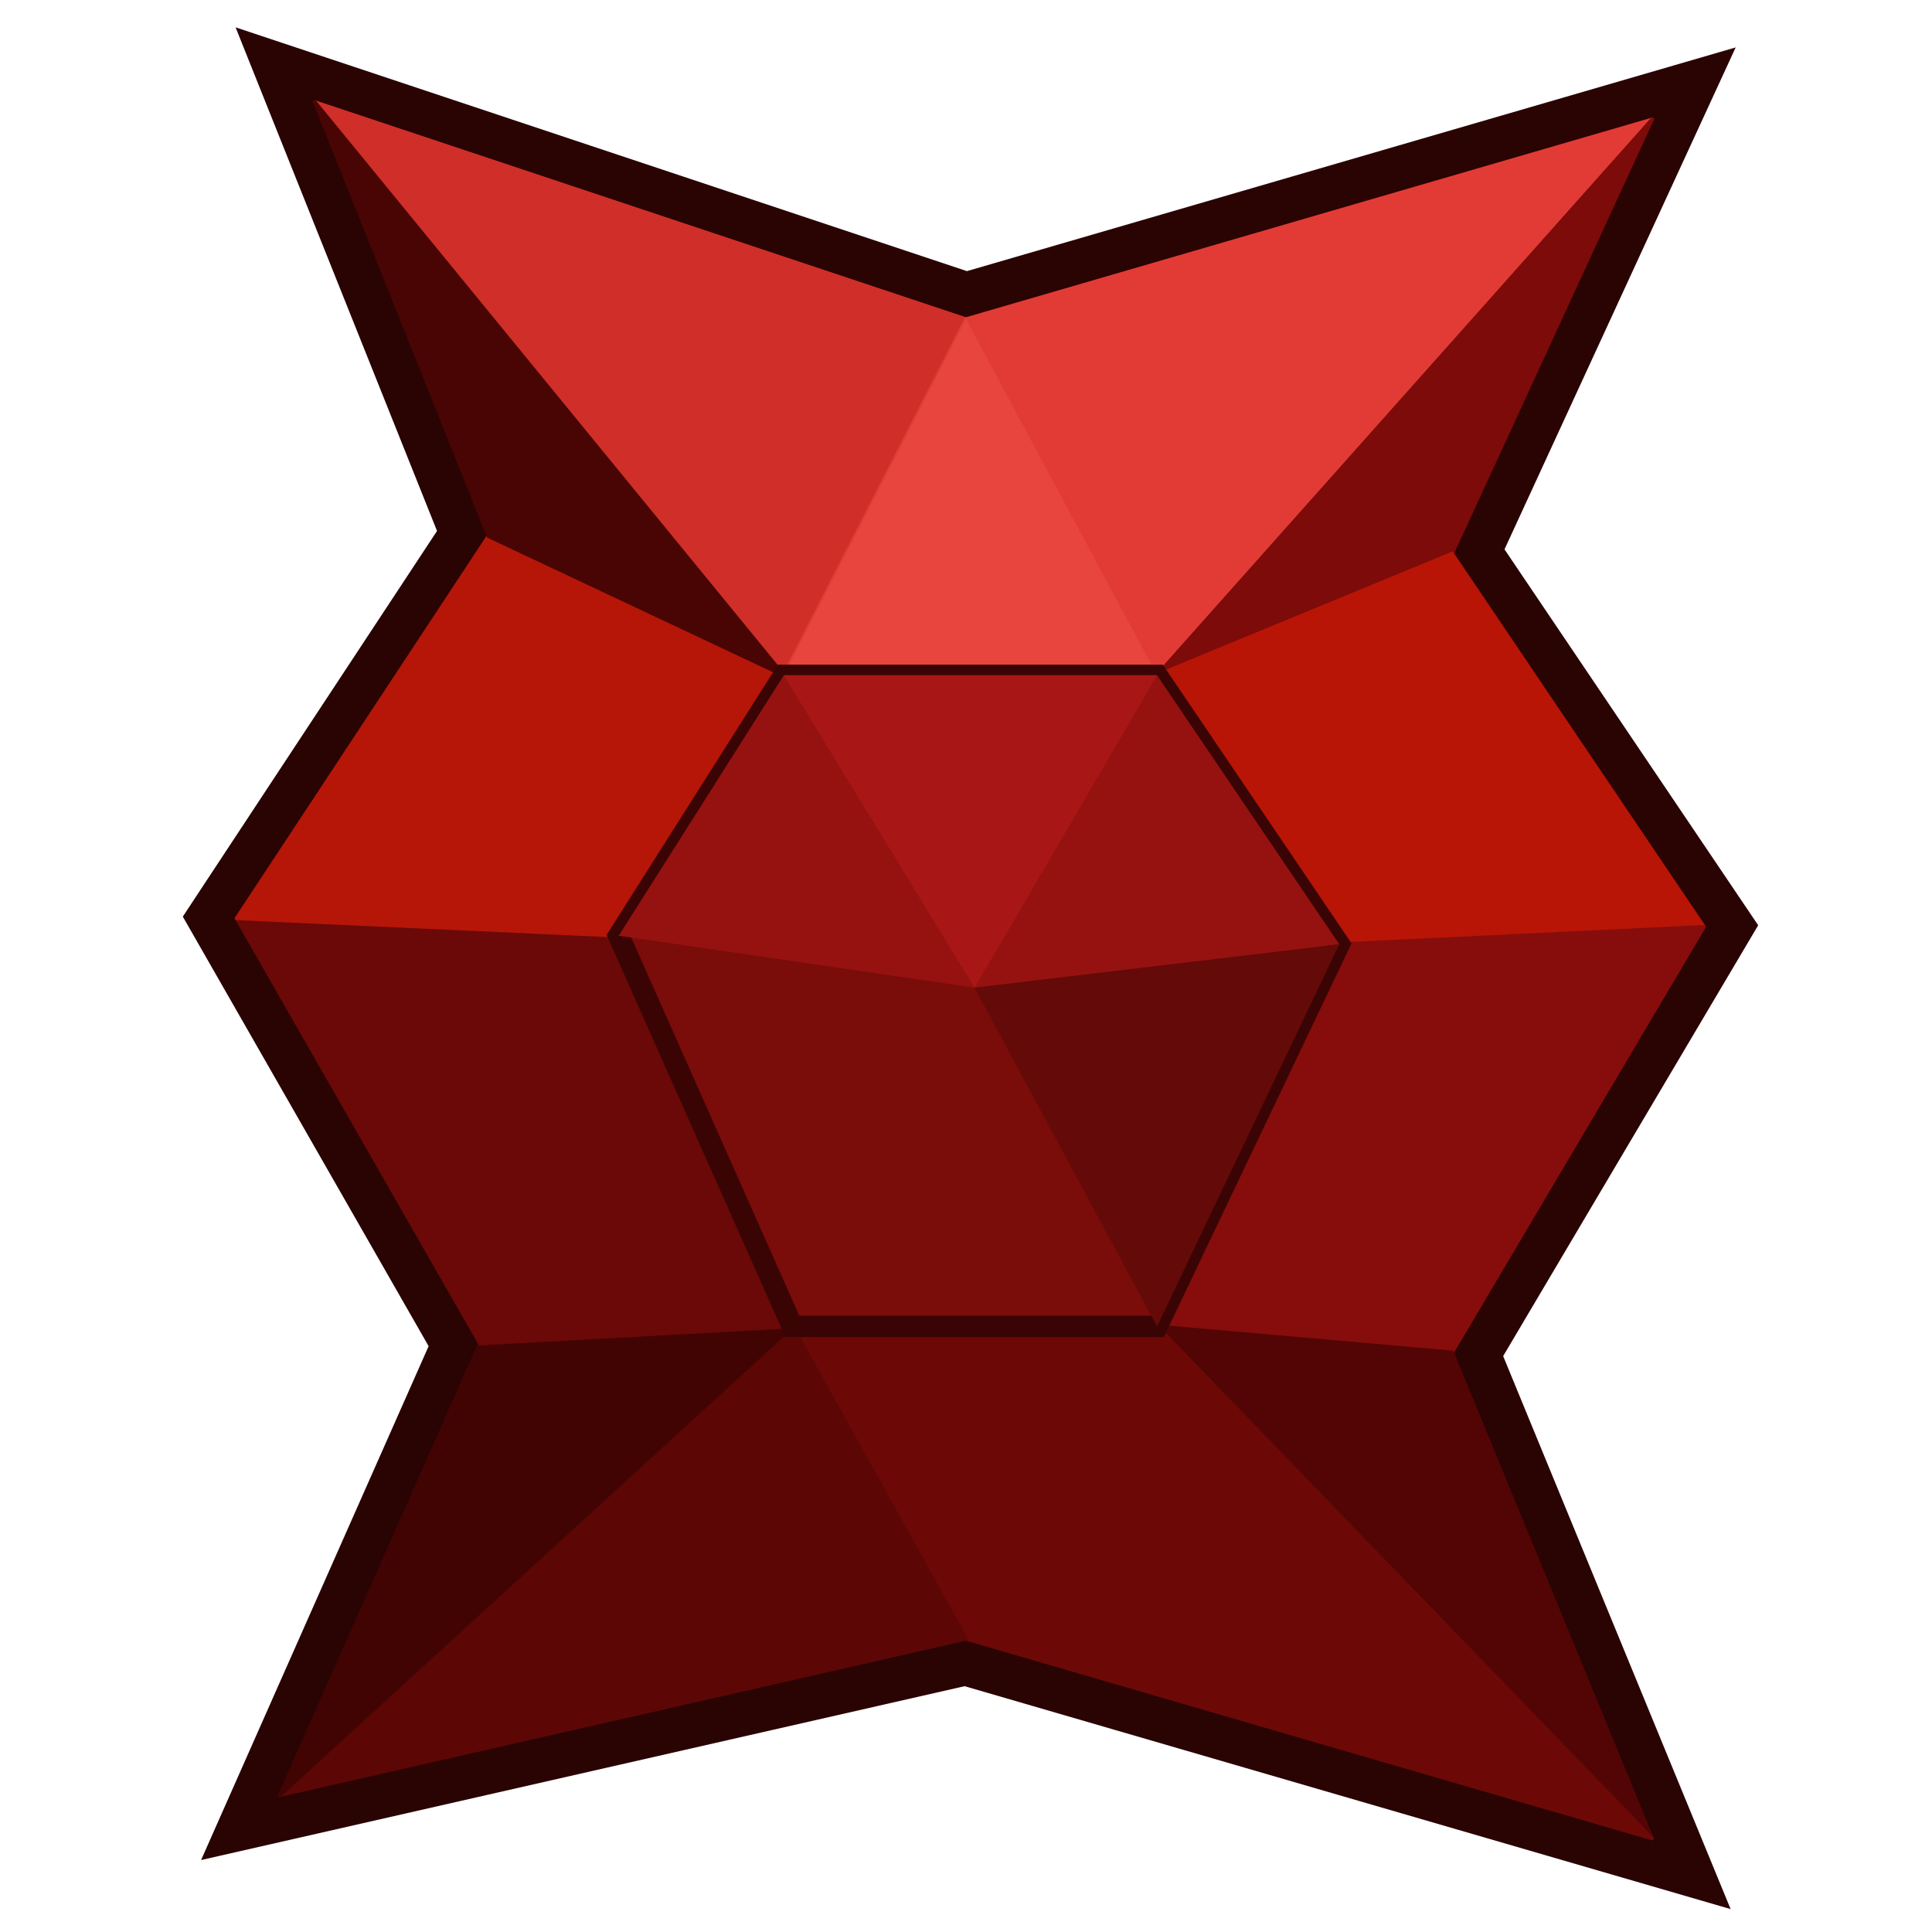
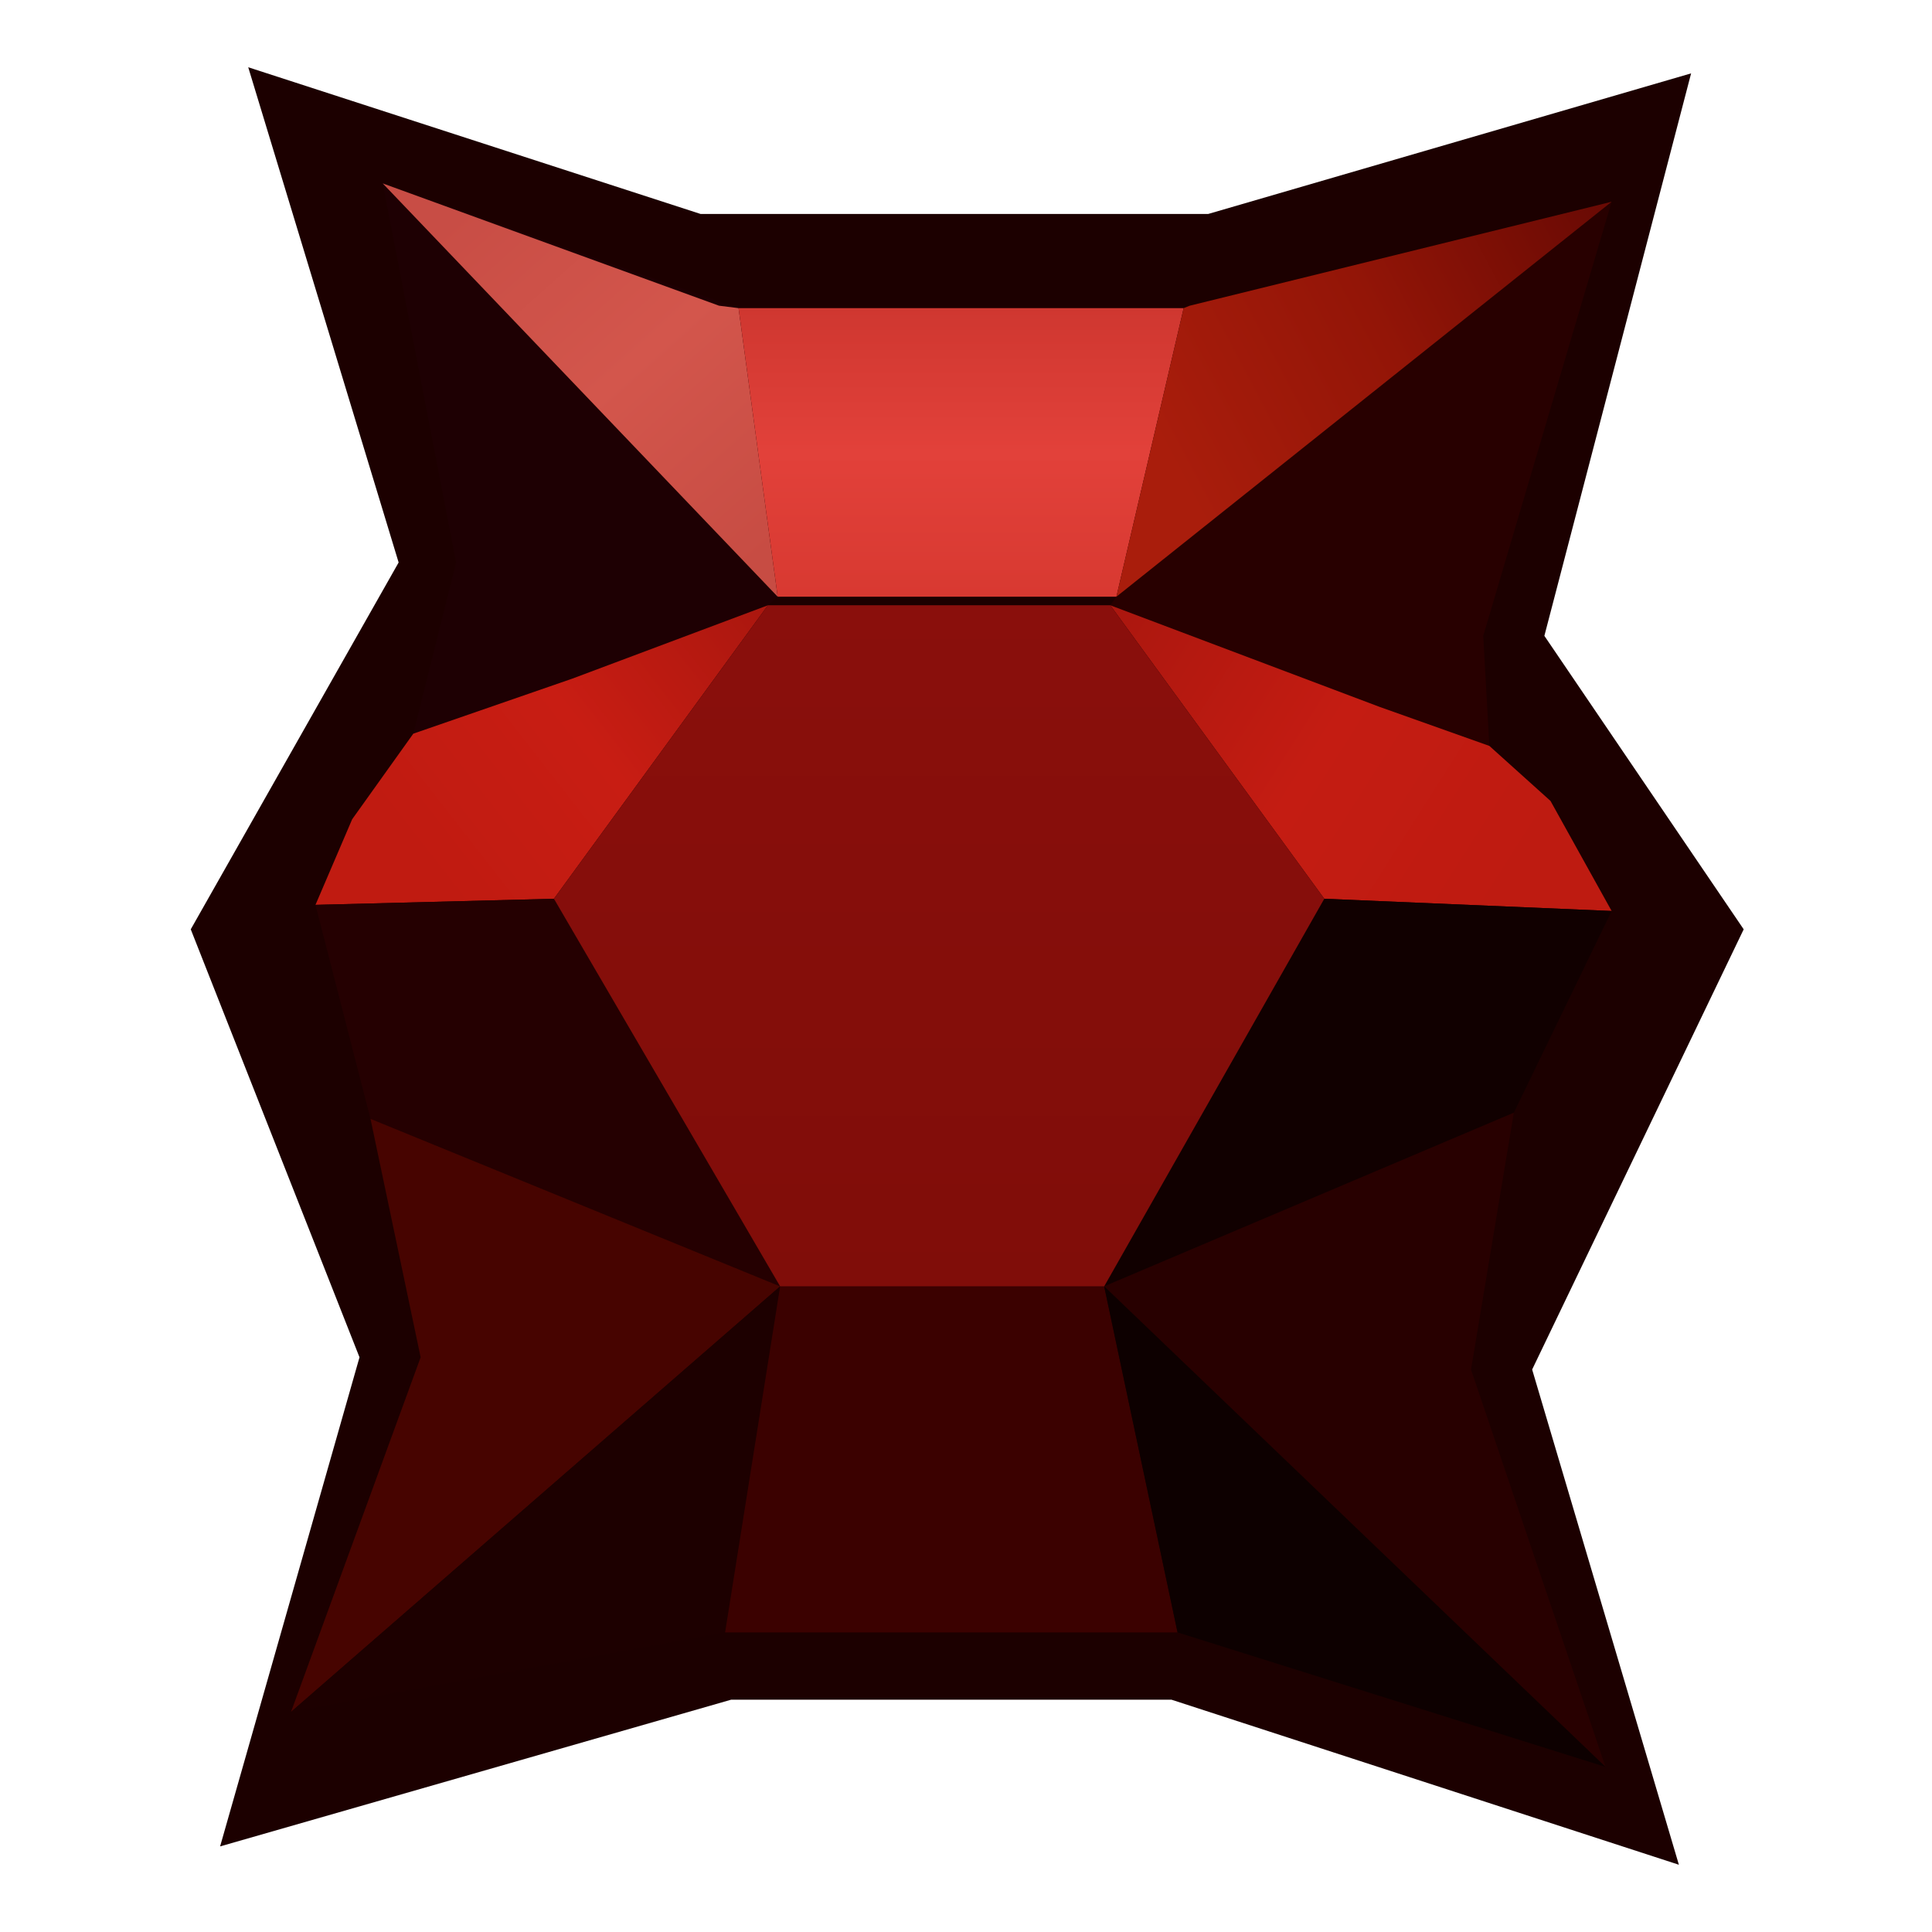
<svg xmlns="http://www.w3.org/2000/svg" viewBox="0 0 200 200" width="200" height="200">
  <svg viewBox="0 0 632 632" width="200" height="200">
-     <polygon points="103.0,33.4 316.0,104.4 540.4,39.1 475.0,181.1 557.4,303.2 475.0,442.4 540.4,601.4 316.0,536.1 91.6,587.2 157.0,439.5 77.4,300.4 159.8,175.4" fill="#2a0303" stroke="#2a0303" stroke-width="30" stroke-linejoin="miter" stroke-miterlimit="5" />
-     <polygon points="103.0,33.4 316.0,104.4 256.4,220.9" fill="#cf2e29" stroke="#cf2e29" stroke-width="1.2" stroke-linejoin="round" />
-     <polygon points="316.0,104.4 540.4,39.1 378.5,220.9 256.4,220.9" fill="#e23b35" stroke="#e23b35" stroke-width="1.2" stroke-linejoin="round" />
-     <polygon points="540.4,39.1 475.0,181.1 378.5,220.9" fill="#7c0b09" stroke="#7c0b09" stroke-width="1.2" stroke-linejoin="round" />
-     <polygon points="475.0,181.1 557.4,303.2 438.1,308.9 378.5,220.9" fill="#b81506" stroke="#b81506" stroke-width="1.2" stroke-linejoin="round" />
-     <polygon points="557.4,303.2 475.0,442.4 378.5,433.9 438.1,308.9" fill="#860d0b" stroke="#860d0b" stroke-width="1.2" stroke-linejoin="round" />
-     <polygon points="475.0,442.4 540.4,601.4 378.5,433.9" fill="#520504" stroke="#520504" stroke-width="1.2" stroke-linejoin="round" />
-     <polygon points="540.4,601.4 316.0,536.1 259.2,433.9 378.5,433.9" fill="#6c0907" stroke="#6c0907" stroke-width="1.2" stroke-linejoin="round" />
-     <polygon points="316.0,536.1 91.6,587.2 259.2,433.9" fill="#5c0705" stroke="#5c0705" stroke-width="1.2" stroke-linejoin="round" />
-     <polygon points="91.6,587.2 157.0,439.5 259.2,433.9" fill="#420403" stroke="#420403" stroke-width="1.2" stroke-linejoin="round" />
-     <polygon points="157.0,439.5 77.4,300.4 202.4,306.1 259.2,433.9" fill="#6a0907" stroke="#6a0907" stroke-width="1.2" stroke-linejoin="round" />
-     <polygon points="77.4,300.4 159.8,175.4 256.4,220.9 202.4,306.1" fill="#b51608" stroke="#b51608" stroke-width="1.2" stroke-linejoin="round" />
-     <polygon points="159.8,175.4 103.0,33.4 256.4,220.9" fill="#480504" stroke="#480504" stroke-width="1.2" stroke-linejoin="round" />
-     <polygon points="316.0,104.4 378.5,220.9 256.4,220.9" fill="#f0524a" opacity="0.45" />
-     <polygon points="256.4,220.9 378.5,220.9 438.1,308.9 378.5,433.9 259.2,433.9 202.4,306.1" fill="#7a0c0a" stroke="#3a0404" stroke-width="7" stroke-linejoin="miter" />
-     <polygon points="202.4,306.1 256.4,220.9 378.5,220.9 438.1,308.9 318.8,323.1" fill="#951210" />
-     <polygon points="256.4,220.9 378.5,220.9 318.8,323.1" fill="#a81715" />
-     <polygon points="438.1,308.9 378.5,433.9 318.8,323.1" fill="#640a08" />
+     <defs>
+       <linearGradient id="pink" gradientUnits="userSpaceOnUse" x1="147.2" y1="72.0" x2="247.2" y2="184.0">
+         <stop offset="0" stop-color="#c84d45" />
+         <stop offset="0.5" stop-color="#d3564c" />
+         <stop offset="1" stop-color="#c74c43" />
+       </linearGradient>
+       <linearGradient id="top" gradientUnits="userSpaceOnUse" x1="307.2" y1="100.8" x2="307.2" y2="195.2">
+         <stop offset="0" stop-color="#cf3730" />
+         <stop offset="0.5" stop-color="#e2413a" />
+         <stop offset="1" stop-color="#d83931" />
+       </linearGradient>
+       <linearGradient id="trw" gradientUnits="userSpaceOnUse" x1="379.2" y1="144.0" x2="523.2" y2="68.0">
+         <stop offset="0" stop-color="#a91d0c" />
+         <stop offset="0.5" stop-color="#931507" />
+         <stop offset="1" stop-color="#6a0a04" />
+       </linearGradient>
+       <linearGradient id="ml" gradientUnits="userSpaceOnUse" x1="247.2" y1="200.0" x2="139.2" y2="284.0">
+         <stop offset="0" stop-color="#ac170f" />
+         <stop offset="0.5" stop-color="#c81d13" />
+         <stop offset="1" stop-color="#c01b11" />
+       </linearGradient>
+       <linearGradient id="mr" gradientUnits="userSpaceOnUse" x1="367.2" y1="200.0" x2="499.2" y2="284.0">
+         <stop offset="0" stop-color="#ac170f" />
+         <stop offset="0.5" stop-color="#c41c12" />
+         <stop offset="1" stop-color="#be1b11" />
+       </linearGradient>
+       <linearGradient id="hex" gradientUnits="userSpaceOnUse" x1="307.2" y1="198.0" x2="307.2" y2="420.8">
+         <stop offset="0" stop-color="#8a0f0c" />
+         <stop offset="1" stop-color="#800d09" />
+       </linearGradient>
+     </defs>
+     <polygon points="81.2,22.0 229.2,70.0 395.2,70.0 553.2,24.0 505.2,208.0 570.4,304.0 501.2,448.0 549.2,610.0 383.2,556.0 239.2,556.0 72.0,604.0 117.6,444.0 62.4,304.0 130.4,184.0" fill="#1c0000" />
+     <polygon points="125.2,60.0 241.6,100.8 254.4,195.2 251.2,198.0 187.2,222.0 135.2,240.0 149.2,184.0" fill="#1e0003" />
+     <polygon points="527.2,66.0 485.2,208.0 487.2,244.0 451.2,231.2 363.2,198.0 365.2,195.2" fill="#280000" />
+     <polygon points="125.2,60.0 235.2,100.0 241.6,100.8 254.4,195.2" fill="url(#pink)" />
+     <polygon points="241.6,100.8 387.2,100.8 365.2,195.2 254.4,195.2" fill="url(#top)" />
+     <polygon points="387.2,100.8 389.2,100.0 527.2,66.0 365.2,195.2" fill="url(#trw)" />
+     <polygon points="251.2,198.0 187.2,222.0 135.2,240.0 115.2,268.0 103.2,296.0 181.2,294.0" fill="url(#ml)" />
+     <polygon points="363.2,198.0 451.2,231.2 487.2,244.0 507.2,262.0 527.2,298.0 433.2,294.0" fill="url(#mr)" />
+     <polygon points="181.2,294.0 103.2,296.0 121.2,366.0 255.2,420.8" fill="#250001" />
+     <polygon points="255.2,420.8 121.2,366.0 137.6,444.0 95.2,560.0" fill="#470400" />
+     <polygon points="255.2,420.8 95.2,560.0 237.2,534.0" fill="#1d0000" />
+     <polygon points="255.2,420.8 361.2,420.8 385.2,534.0 237.2,534.0" fill="#3b0100" />
+     <polygon points="433.2,294.0 527.2,298.0 495.2,364.0 361.2,420.8" fill="#110000" />
+     <polygon points="361.2,420.8 495.2,364.0 481.2,448.0 525.2,578.0" fill="#280000" />
+     <polygon points="361.2,420.8 525.2,578.0 385.2,534.0" fill="#0d0000" />
+     <polygon points="251.2,198.0 363.2,198.0 433.2,294.0 361.2,420.8 255.2,420.8 181.2,294.0" fill="url(#hex)" />
  </svg>
</svg>
